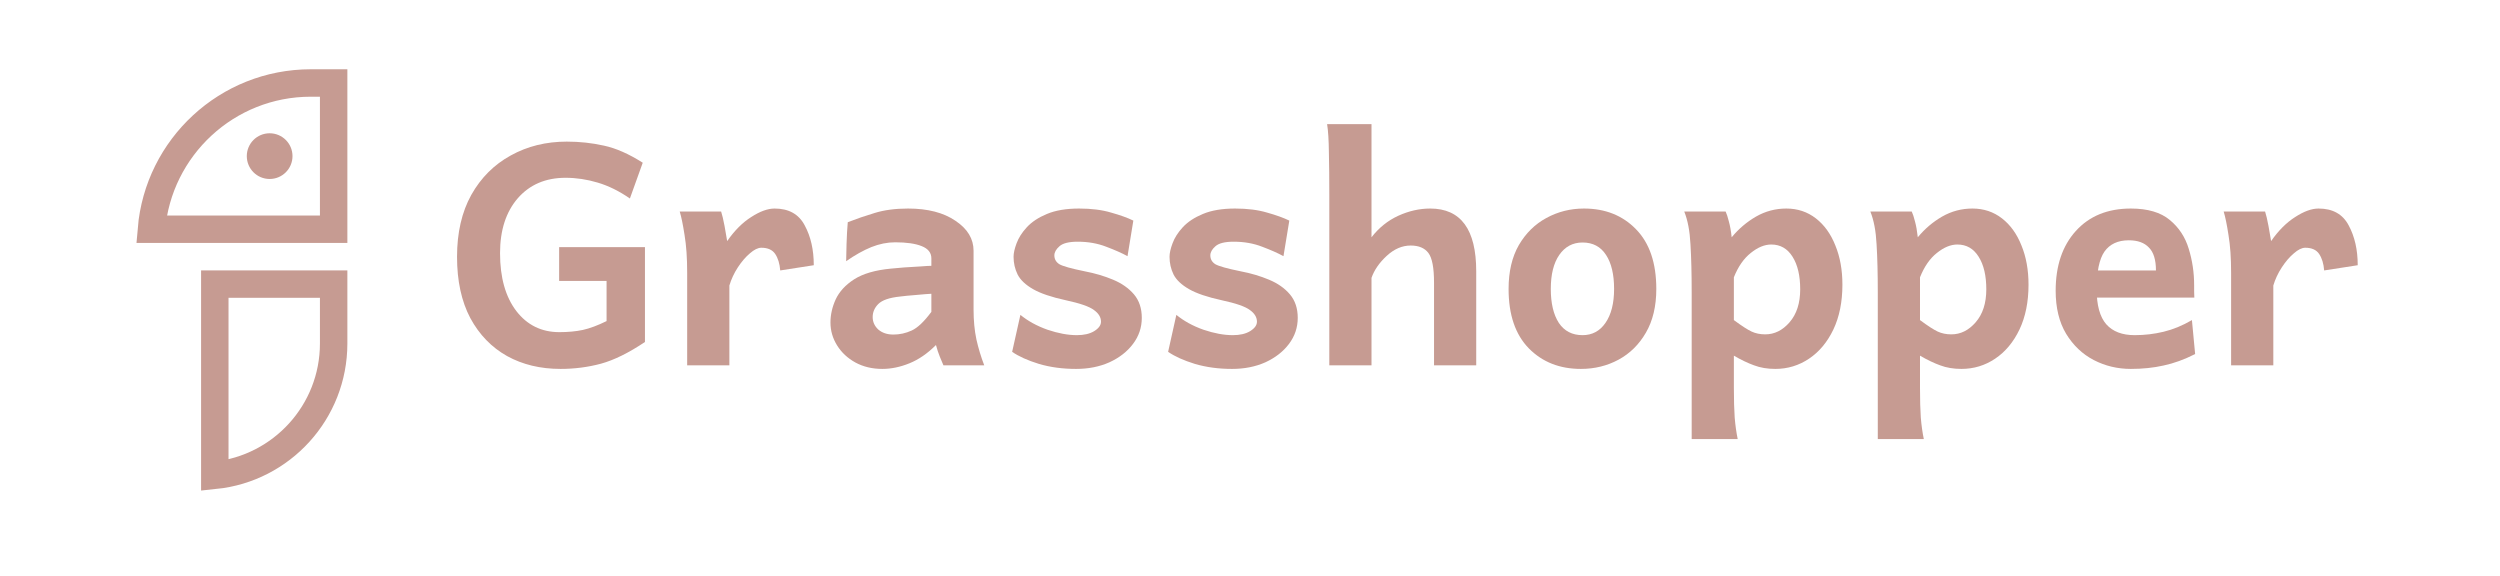
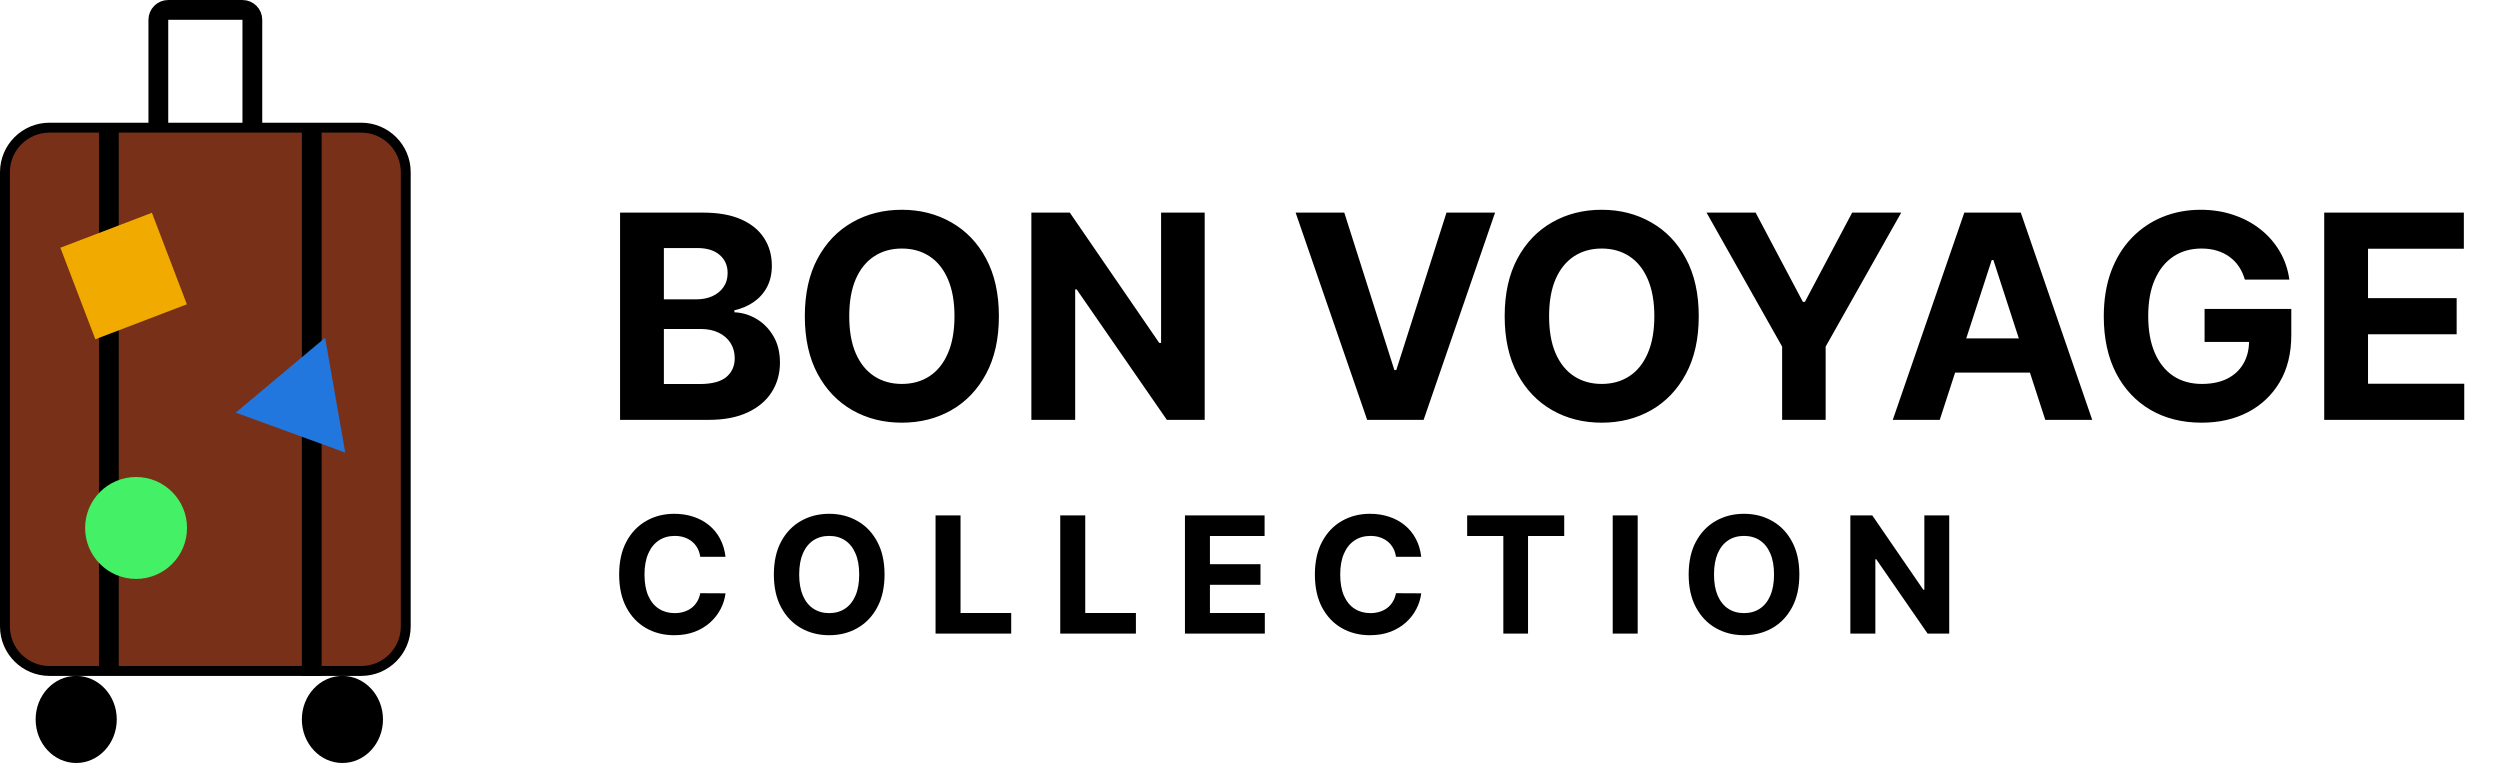
- <svg xmlns="http://www.w3.org/2000/svg" width="113" height="26" viewBox="0 0 113 26" fill="none">
-   <path d="M25.337 16.675C24.428 16.675 23.623 16.482 22.92 16.094C22.218 15.7 21.664 15.128 21.258 14.377C20.858 13.62 20.658 12.697 20.658 11.606C20.658 10.516 20.873 9.584 21.303 8.808C21.739 8.033 22.333 7.44 23.084 7.028C23.835 6.61 24.68 6.401 25.619 6.401C26.2 6.401 26.76 6.462 27.299 6.583C27.838 6.698 28.422 6.955 29.052 7.355L28.471 8.972C27.992 8.639 27.508 8.4 27.017 8.254C26.533 8.109 26.049 8.036 25.564 8.036C24.662 8.036 23.941 8.345 23.402 8.963C22.869 9.581 22.602 10.407 22.602 11.443C22.602 12.545 22.848 13.417 23.338 14.059C23.829 14.695 24.477 15.013 25.282 15.013C25.676 15.013 26.03 14.98 26.345 14.913C26.666 14.841 27.023 14.707 27.417 14.513V12.697H25.273V11.17H29.152V15.458C28.419 15.949 27.756 16.276 27.163 16.439C26.575 16.597 25.967 16.675 25.337 16.675Z" fill="#C69B92" />
-   <path d="M31.06 16.512V12.324C31.06 11.658 31.021 11.092 30.942 10.625C30.869 10.153 30.797 9.799 30.724 9.562H32.595C32.644 9.708 32.695 9.926 32.75 10.216C32.804 10.507 32.844 10.734 32.868 10.898C33.201 10.419 33.564 10.056 33.958 9.808C34.352 9.553 34.703 9.426 35.012 9.426C35.654 9.426 36.108 9.681 36.374 10.189C36.647 10.692 36.783 11.291 36.783 11.988L35.266 12.224C35.242 11.915 35.166 11.667 35.039 11.479C34.912 11.291 34.703 11.198 34.412 11.198C34.261 11.198 34.088 11.282 33.894 11.452C33.701 11.616 33.519 11.828 33.349 12.088C33.18 12.348 33.053 12.621 32.968 12.905V16.512H31.06Z" fill="#C69B92" />
-   <path d="M39.881 16.675C39.427 16.675 39.021 16.579 38.664 16.385C38.312 16.191 38.037 15.934 37.837 15.613C37.637 15.292 37.537 14.947 37.537 14.577C37.537 14.226 37.616 13.877 37.773 13.532C37.937 13.181 38.215 12.878 38.609 12.624C39.009 12.37 39.56 12.209 40.263 12.142C40.42 12.124 40.623 12.106 40.871 12.088C41.126 12.07 41.371 12.055 41.607 12.043C41.843 12.024 42.007 12.015 42.098 12.015V11.679C42.098 11.425 41.952 11.24 41.661 11.125C41.377 11.01 40.977 10.952 40.462 10.952C40.105 10.952 39.745 11.025 39.381 11.17C39.024 11.316 38.645 11.528 38.246 11.806C38.252 11.655 38.258 11.395 38.264 11.025C38.276 10.65 38.294 10.322 38.319 10.044C38.706 9.893 39.112 9.753 39.536 9.626C39.966 9.493 40.468 9.426 41.044 9.426C41.934 9.426 42.649 9.611 43.188 9.98C43.733 10.344 44.005 10.795 44.005 11.334V13.996C44.005 14.486 44.048 14.934 44.133 15.34C44.223 15.74 44.341 16.131 44.487 16.512H42.643C42.6 16.415 42.546 16.285 42.479 16.121C42.413 15.958 42.355 15.782 42.306 15.595C41.925 15.976 41.525 16.252 41.107 16.421C40.69 16.591 40.281 16.675 39.881 16.675ZM40.381 15.122C40.665 15.122 40.941 15.062 41.207 14.94C41.474 14.819 41.77 14.538 42.098 14.096V13.278C41.964 13.284 41.737 13.302 41.416 13.332C41.095 13.357 40.847 13.381 40.671 13.405C40.199 13.454 39.875 13.566 39.699 13.741C39.53 13.911 39.445 14.108 39.445 14.332C39.445 14.55 39.53 14.738 39.699 14.895C39.875 15.046 40.102 15.122 40.381 15.122Z" fill="#C69B92" />
-   <path d="M48.638 16.675C48.033 16.675 47.472 16.6 46.958 16.448C46.449 16.291 46.046 16.109 45.749 15.903L46.122 14.232C46.461 14.51 46.87 14.735 47.348 14.904C47.833 15.068 48.275 15.149 48.675 15.149C48.996 15.149 49.256 15.089 49.456 14.968C49.662 14.841 49.765 14.698 49.765 14.541C49.765 14.341 49.659 14.165 49.447 14.014C49.241 13.856 48.814 13.708 48.166 13.569C47.524 13.429 47.033 13.263 46.694 13.069C46.355 12.875 46.122 12.654 45.995 12.406C45.874 12.158 45.813 11.891 45.813 11.606C45.813 11.443 45.858 11.24 45.949 10.998C46.04 10.749 46.195 10.507 46.413 10.271C46.637 10.029 46.94 9.829 47.321 9.671C47.709 9.508 48.193 9.426 48.775 9.426C49.332 9.426 49.813 9.487 50.219 9.608C50.631 9.723 50.967 9.844 51.227 9.971L50.964 11.579C50.71 11.44 50.389 11.298 50.001 11.152C49.613 11.001 49.183 10.925 48.711 10.925C48.311 10.925 48.036 10.995 47.884 11.134C47.733 11.267 47.657 11.404 47.657 11.543C47.657 11.712 47.733 11.846 47.884 11.943C48.042 12.033 48.42 12.139 49.02 12.261C49.492 12.351 49.922 12.479 50.31 12.642C50.703 12.806 51.018 13.027 51.255 13.305C51.491 13.584 51.609 13.938 51.609 14.368C51.609 14.804 51.476 15.198 51.209 15.549C50.949 15.894 50.594 16.17 50.146 16.376C49.698 16.576 49.196 16.675 48.638 16.675Z" fill="#C69B92" />
-   <path d="M55.688 16.675C55.082 16.675 54.522 16.6 54.007 16.448C53.498 16.291 53.096 16.109 52.799 15.903L53.171 14.232C53.511 14.51 53.919 14.735 54.398 14.904C54.882 15.068 55.324 15.149 55.724 15.149C56.045 15.149 56.306 15.089 56.505 14.968C56.711 14.841 56.814 14.698 56.814 14.541C56.814 14.341 56.708 14.165 56.496 14.014C56.29 13.856 55.863 13.708 55.215 13.569C54.574 13.429 54.083 13.263 53.744 13.069C53.405 12.875 53.171 12.654 53.044 12.406C52.923 12.158 52.863 11.891 52.863 11.606C52.863 11.443 52.908 11.24 52.999 10.998C53.09 10.749 53.244 10.507 53.462 10.271C53.686 10.029 53.989 9.829 54.371 9.671C54.758 9.508 55.243 9.426 55.824 9.426C56.381 9.426 56.863 9.487 57.269 9.608C57.68 9.723 58.016 9.844 58.277 9.971L58.013 11.579C57.759 11.44 57.438 11.298 57.05 11.152C56.663 11.001 56.233 10.925 55.761 10.925C55.361 10.925 55.085 10.995 54.934 11.134C54.782 11.267 54.707 11.404 54.707 11.543C54.707 11.712 54.782 11.846 54.934 11.943C55.091 12.033 55.47 12.139 56.069 12.261C56.542 12.351 56.972 12.479 57.359 12.642C57.753 12.806 58.068 13.027 58.304 13.305C58.54 13.584 58.658 13.938 58.658 14.368C58.658 14.804 58.525 15.198 58.259 15.549C57.998 15.894 57.644 16.17 57.196 16.376C56.748 16.576 56.245 16.675 55.688 16.675Z" fill="#C69B92" />
-   <path d="M60.085 16.512C60.085 16.512 60.085 16.358 60.085 16.049C60.085 15.734 60.085 15.325 60.085 14.822C60.085 14.314 60.085 13.762 60.085 13.169C60.085 12.569 60.085 11.979 60.085 11.398C60.085 10.816 60.085 10.295 60.085 9.835C60.085 9.375 60.085 9.036 60.085 8.818C60.085 8.085 60.079 7.443 60.066 6.892C60.06 6.334 60.033 5.907 59.985 5.611H61.992C61.992 5.611 61.992 5.774 61.992 6.101C61.992 6.428 61.992 6.837 61.992 7.328C61.992 7.812 61.992 8.306 61.992 8.808C61.992 9.305 61.992 9.735 61.992 10.098C61.992 10.456 61.992 10.665 61.992 10.725C62.325 10.295 62.728 9.971 63.201 9.753C63.679 9.535 64.16 9.426 64.645 9.426C66.032 9.426 66.725 10.371 66.725 12.261C66.725 12.485 66.725 12.775 66.725 13.133C66.725 13.484 66.725 13.853 66.725 14.241C66.725 14.629 66.725 14.995 66.725 15.34C66.725 15.685 66.725 15.967 66.725 16.185C66.725 16.403 66.725 16.512 66.725 16.512H64.818C64.818 16.512 64.818 16.367 64.818 16.076C64.818 15.779 64.818 15.419 64.818 14.995C64.818 14.565 64.818 14.147 64.818 13.741C64.818 13.329 64.818 13.005 64.818 12.769C64.818 12.103 64.733 11.658 64.563 11.434C64.394 11.21 64.127 11.098 63.764 11.098C63.376 11.098 63.013 11.255 62.674 11.57C62.341 11.879 62.114 12.209 61.992 12.56V16.512H60.085Z" fill="#C69B92" />
-   <path d="M71.458 16.675C70.501 16.675 69.717 16.367 69.106 15.749C68.494 15.125 68.188 14.229 68.188 13.06C68.188 12.279 68.342 11.619 68.651 11.079C68.966 10.54 69.381 10.132 69.896 9.853C70.417 9.569 70.983 9.426 71.595 9.426C72.558 9.426 73.342 9.738 73.947 10.362C74.559 10.986 74.865 11.885 74.865 13.06C74.865 13.841 74.707 14.501 74.393 15.04C74.084 15.573 73.672 15.979 73.157 16.258C72.642 16.536 72.076 16.675 71.458 16.675ZM71.531 15.149C71.967 15.149 72.312 14.965 72.567 14.595C72.827 14.22 72.957 13.708 72.957 13.06C72.957 12.406 72.836 11.894 72.594 11.525C72.352 11.149 71.997 10.961 71.531 10.961C71.089 10.961 70.738 11.149 70.477 11.525C70.223 11.894 70.096 12.406 70.096 13.06C70.096 13.708 70.217 14.22 70.459 14.595C70.707 14.965 71.065 15.149 71.531 15.149Z" fill="#C69B92" />
-   <path d="M76.464 19.846V13.214C76.464 12.367 76.446 11.643 76.409 11.043C76.379 10.444 76.285 9.95 76.128 9.562H77.999C78.047 9.665 78.096 9.814 78.144 10.008C78.199 10.201 78.241 10.441 78.272 10.725C78.587 10.344 78.953 10.032 79.371 9.79C79.795 9.547 80.252 9.426 80.743 9.426C81.251 9.426 81.696 9.575 82.078 9.871C82.46 10.168 82.753 10.577 82.959 11.098C83.171 11.613 83.277 12.203 83.277 12.869C83.277 13.644 83.141 14.32 82.868 14.895C82.596 15.464 82.229 15.903 81.769 16.212C81.309 16.521 80.8 16.675 80.243 16.675C79.886 16.675 79.565 16.621 79.28 16.512C78.995 16.409 78.692 16.264 78.371 16.076V17.529C78.371 18.075 78.384 18.523 78.408 18.874C78.438 19.231 78.484 19.555 78.544 19.846H76.464ZM79.789 15.113C80.207 15.113 80.573 14.931 80.888 14.568C81.209 14.198 81.369 13.702 81.369 13.078C81.369 12.46 81.254 11.97 81.024 11.606C80.794 11.237 80.473 11.052 80.061 11.052C79.758 11.052 79.45 11.18 79.135 11.434C78.82 11.682 78.565 12.049 78.371 12.533V14.468C78.723 14.728 78.989 14.901 79.171 14.986C79.353 15.071 79.559 15.113 79.789 15.113Z" fill="#C69B92" />
-   <path d="M84.876 19.846V13.214C84.876 12.367 84.858 11.643 84.821 11.043C84.791 10.444 84.697 9.95 84.54 9.562H86.411C86.46 9.665 86.508 9.814 86.557 10.008C86.611 10.201 86.653 10.441 86.684 10.725C86.999 10.344 87.365 10.032 87.783 9.79C88.207 9.547 88.664 9.426 89.155 9.426C89.663 9.426 90.109 9.575 90.49 9.871C90.872 10.168 91.165 10.577 91.371 11.098C91.583 11.613 91.689 12.203 91.689 12.869C91.689 13.644 91.553 14.32 91.28 14.895C91.008 15.464 90.641 15.903 90.181 16.212C89.721 16.521 89.212 16.675 88.655 16.675C88.298 16.675 87.977 16.621 87.692 16.512C87.407 16.409 87.105 16.264 86.784 16.076V17.529C86.784 18.075 86.796 18.523 86.82 18.874C86.85 19.231 86.896 19.555 86.956 19.846H84.876ZM88.201 15.113C88.619 15.113 88.985 14.931 89.3 14.568C89.621 14.198 89.781 13.702 89.781 13.078C89.781 12.46 89.666 11.97 89.436 11.606C89.206 11.237 88.885 11.052 88.473 11.052C88.171 11.052 87.862 11.18 87.547 11.434C87.232 11.682 86.978 12.049 86.784 12.533V14.468C87.135 14.728 87.401 14.901 87.583 14.986C87.765 15.071 87.971 15.113 88.201 15.113Z" fill="#C69B92" />
-   <path d="M96.313 16.675C95.714 16.675 95.156 16.542 94.642 16.276C94.127 16.009 93.709 15.613 93.388 15.086C93.073 14.559 92.916 13.911 92.916 13.142C92.916 12.015 93.218 11.116 93.824 10.444C94.436 9.765 95.266 9.426 96.313 9.426C97.076 9.426 97.664 9.599 98.076 9.944C98.487 10.283 98.772 10.716 98.93 11.243C99.093 11.77 99.175 12.318 99.175 12.887C99.175 12.954 99.175 13.048 99.175 13.169C99.181 13.29 99.184 13.384 99.184 13.451H93.951V12.224H97.449C97.449 11.746 97.343 11.4 97.131 11.189C96.925 10.97 96.622 10.861 96.222 10.861C95.732 10.861 95.365 11.031 95.123 11.37C94.887 11.709 94.769 12.279 94.769 13.078C94.769 13.799 94.914 14.326 95.205 14.659C95.496 14.986 95.923 15.149 96.486 15.149C96.934 15.149 97.37 15.098 97.794 14.995C98.224 14.892 98.651 14.716 99.075 14.468L99.22 16.003C98.73 16.252 98.254 16.424 97.794 16.521C97.34 16.624 96.846 16.675 96.313 16.675Z" fill="#C69B92" />
-   <path d="M100.846 16.512V12.324C100.846 11.658 100.807 11.092 100.728 10.625C100.656 10.153 100.583 9.799 100.51 9.562H102.382C102.43 9.708 102.481 9.926 102.536 10.216C102.591 10.507 102.63 10.734 102.654 10.898C102.987 10.419 103.351 10.056 103.744 9.808C104.138 9.553 104.489 9.426 104.798 9.426C105.44 9.426 105.894 9.681 106.161 10.189C106.433 10.692 106.569 11.291 106.569 11.988L105.052 12.224C105.028 11.915 104.952 11.667 104.825 11.479C104.698 11.291 104.489 11.198 104.198 11.198C104.047 11.198 103.874 11.282 103.681 11.452C103.487 11.616 103.305 11.828 103.136 12.088C102.966 12.348 102.839 12.621 102.754 12.905V16.512H100.846Z" fill="#C69B92" />
-   <path d="M6.844 10.362C7.158 6.659 10.263 3.751 14.048 3.751H15.081V10.362H6.844Z" stroke="#C69B92" stroke-width="1.24" />
-   <circle cx="12.188" cy="7.057" r="1.033" fill="#C69B92" />
-   <path d="M9.709 12.841H15.081V15.527C15.081 18.626 12.727 21.176 9.709 21.486V12.841Z" stroke="#C69B92" stroke-width="1.24" />
+ <svg xmlns="http://www.w3.org/2000/svg" width="154" height="47" viewBox="0 0 154 47" fill="none">
+   <rect x="9.754" y="0.61" width="5.791" height="39.807" rx="0.61" stroke="black" stroke-width="1.219" stroke-linejoin="round" />
+   <rect x="0.305" y="7.864" width="24.689" height="33.467" rx="2.743" fill="#783118" stroke="black" stroke-width="0.61" stroke-linejoin="round" />
+   <path d="M6.706 7.803L6.706 41.057" stroke="black" stroke-width="1.219" />
+   <line x1="19.203" y1="7.742" x2="19.203" y2="41.635" stroke="black" stroke-width="1.219" />
+   <path d="M38.196 25.863V13.097H43.308C44.247 13.097 45.03 13.236 45.658 13.515C46.285 13.793 46.757 14.18 47.073 14.674C47.388 15.164 47.546 15.73 47.546 16.369C47.546 16.868 47.447 17.307 47.247 17.685C47.048 18.059 46.773 18.366 46.424 18.607C46.079 18.844 45.685 19.012 45.24 19.112V19.237C45.726 19.258 46.181 19.395 46.605 19.648C47.033 19.902 47.38 20.257 47.646 20.714C47.912 21.167 48.045 21.707 48.045 22.335C48.045 23.012 47.877 23.617 47.54 24.149C47.208 24.676 46.715 25.094 46.063 25.401C45.41 25.709 44.606 25.863 43.651 25.863H38.196ZM40.895 23.656H43.096C43.848 23.656 44.397 23.513 44.741 23.226C45.086 22.935 45.259 22.549 45.259 22.067C45.259 21.713 45.173 21.402 45.003 21.132C44.833 20.862 44.59 20.65 44.274 20.496C43.962 20.342 43.59 20.265 43.158 20.265H40.895V23.656ZM40.895 18.439H42.896C43.266 18.439 43.594 18.375 43.881 18.246C44.172 18.113 44.401 17.926 44.567 17.685C44.737 17.444 44.822 17.155 44.822 16.818C44.822 16.357 44.658 15.985 44.33 15.703C44.006 15.42 43.545 15.279 42.946 15.279H40.895V18.439ZM61.532 19.48C61.532 20.872 61.268 22.056 60.741 23.033C60.217 24.009 59.502 24.755 58.596 25.271C57.695 25.782 56.681 26.037 55.554 26.037C54.42 26.037 53.402 25.78 52.5 25.264C51.599 24.749 50.886 24.003 50.362 23.027C49.839 22.05 49.577 20.868 49.577 19.48C49.577 18.088 49.839 16.904 50.362 15.927C50.886 14.95 51.599 14.207 52.5 13.695C53.402 13.18 54.42 12.922 55.554 12.922C56.681 12.922 57.695 13.18 58.596 13.695C59.502 14.207 60.217 14.95 60.741 15.927C61.268 16.904 61.532 18.088 61.532 19.48ZM58.796 19.48C58.796 18.578 58.661 17.818 58.391 17.198C58.125 16.579 57.749 16.11 57.263 15.79C56.776 15.47 56.207 15.31 55.554 15.31C54.902 15.31 54.333 15.47 53.847 15.79C53.36 16.11 52.982 16.579 52.712 17.198C52.446 17.818 52.313 18.578 52.313 19.48C52.313 20.382 52.446 21.142 52.712 21.761C52.982 22.381 53.36 22.85 53.847 23.17C54.333 23.49 54.902 23.65 55.554 23.65C56.207 23.65 56.776 23.49 57.263 23.17C57.749 22.85 58.125 22.381 58.391 21.761C58.661 21.142 58.796 20.382 58.796 19.48ZM74.209 13.097V25.863H71.878L66.324 17.828H66.231V25.863H63.532V13.097H65.9L71.41 21.125H71.523V13.097H74.209ZM82.808 13.097L85.893 22.796H86.012L89.104 13.097H92.096L87.695 25.863H84.217L79.81 13.097H82.808ZM104.643 19.48C104.643 20.872 104.379 22.056 103.851 23.033C103.328 24.009 102.613 24.755 101.707 25.271C100.805 25.782 99.791 26.037 98.665 26.037C97.531 26.037 96.513 25.78 95.611 25.264C94.709 24.749 93.997 24.003 93.473 23.027C92.95 22.05 92.688 20.868 92.688 19.48C92.688 18.088 92.95 16.904 93.473 15.927C93.997 14.95 94.709 14.207 95.611 13.695C96.513 13.18 97.531 12.922 98.665 12.922C99.791 12.922 100.805 13.18 101.707 13.695C102.613 14.207 103.328 14.95 103.851 15.927C104.379 16.904 104.643 18.088 104.643 19.48ZM101.907 19.48C101.907 18.578 101.772 17.818 101.502 17.198C101.236 16.579 100.86 16.11 100.373 15.79C99.887 15.47 99.318 15.31 98.665 15.31C98.013 15.31 97.444 15.47 96.957 15.79C96.471 16.11 96.093 16.579 95.823 17.198C95.557 17.818 95.424 18.578 95.424 19.48C95.424 20.382 95.557 21.142 95.823 21.761C96.093 22.381 96.471 22.85 96.957 23.17C97.444 23.49 98.013 23.65 98.665 23.65C99.318 23.65 99.887 23.49 100.373 23.17C100.86 22.85 101.236 22.381 101.502 21.761C101.772 21.142 101.907 20.382 101.907 19.48ZM105.123 13.097H108.146L111.057 18.595H111.182L114.093 13.097H117.116L112.46 21.35V25.863H109.779V21.35L105.123 13.097ZM119.488 25.863H116.595L121.002 13.097H124.48L128.881 25.863H125.989L122.791 16.014H122.692L119.488 25.863ZM119.307 20.845H126.139V22.952H119.307V20.845ZM138.283 17.224C138.195 16.92 138.073 16.652 137.915 16.419C137.757 16.183 137.564 15.983 137.335 15.821C137.111 15.655 136.853 15.528 136.562 15.441C136.275 15.354 135.958 15.31 135.608 15.31C134.956 15.31 134.383 15.472 133.888 15.796C133.398 16.12 133.015 16.592 132.741 17.211C132.467 17.826 132.33 18.578 132.33 19.468C132.33 20.357 132.465 21.113 132.735 21.736C133.005 22.36 133.387 22.835 133.882 23.164C134.376 23.488 134.96 23.65 135.633 23.65C136.244 23.65 136.766 23.542 137.198 23.326C137.634 23.106 137.967 22.796 138.195 22.397C138.428 21.998 138.544 21.526 138.544 20.982L139.093 21.063H135.802V19.031H141.144V20.639C141.144 21.761 140.907 22.725 140.433 23.532C139.959 24.334 139.307 24.953 138.476 25.389C137.645 25.821 136.693 26.037 135.621 26.037C134.424 26.037 133.373 25.773 132.467 25.246C131.561 24.714 130.855 23.96 130.348 22.983C129.845 22.002 129.593 20.839 129.593 19.492C129.593 18.458 129.743 17.535 130.042 16.725C130.345 15.91 130.769 15.22 131.314 14.655C131.858 14.09 132.492 13.66 133.215 13.365C133.938 13.07 134.721 12.922 135.565 12.922C136.288 12.922 136.961 13.028 137.584 13.24C138.208 13.448 138.76 13.743 139.242 14.126C139.729 14.508 140.125 14.963 140.433 15.491C140.74 16.014 140.938 16.592 141.025 17.224H138.283ZM143.171 25.863V13.097H151.773V15.322H145.87V18.364H151.33V20.589H145.87V23.637H151.798V25.863H143.171Z" fill="black" />
+   <path d="M44.692 34.298H43.135C43.106 34.097 43.048 33.918 42.961 33.762C42.873 33.603 42.76 33.468 42.623 33.356C42.485 33.245 42.327 33.16 42.147 33.1C41.969 33.041 41.776 33.012 41.567 33.012C41.19 33.012 40.862 33.105 40.582 33.292C40.303 33.477 40.086 33.747 39.932 34.103C39.778 34.456 39.701 34.885 39.701 35.39C39.701 35.909 39.778 36.345 39.932 36.698C40.088 37.051 40.306 37.318 40.586 37.498C40.866 37.678 41.189 37.768 41.556 37.768C41.763 37.768 41.953 37.741 42.129 37.686C42.306 37.632 42.464 37.552 42.602 37.448C42.739 37.341 42.853 37.212 42.943 37.06C43.035 36.909 43.099 36.736 43.135 36.541L44.692 36.549C44.651 36.883 44.551 37.205 44.39 37.516C44.231 37.824 44.016 38.1 43.746 38.344C43.478 38.585 43.158 38.777 42.786 38.92C42.417 39.059 41.998 39.129 41.532 39.129C40.882 39.129 40.302 38.982 39.79 38.688C39.28 38.395 38.877 37.969 38.581 37.412C38.287 36.855 38.14 36.181 38.14 35.39C38.14 34.596 38.29 33.92 38.588 33.364C38.887 32.807 39.292 32.382 39.804 32.091C40.316 31.797 40.892 31.65 41.532 31.65C41.953 31.65 42.344 31.709 42.705 31.828C43.067 31.946 43.388 32.119 43.668 32.347C43.948 32.572 44.175 32.848 44.35 33.175C44.528 33.502 44.642 33.877 44.692 34.298ZM54.488 35.39C54.488 36.184 54.337 36.859 54.036 37.416C53.738 37.973 53.33 38.398 52.813 38.692C52.299 38.984 51.721 39.129 51.079 39.129C50.432 39.129 49.851 38.982 49.337 38.688C48.822 38.395 48.416 37.969 48.117 37.412C47.819 36.855 47.67 36.181 47.67 35.39C47.67 34.596 47.819 33.92 48.117 33.364C48.416 32.807 48.822 32.382 49.337 32.091C49.851 31.797 50.432 31.65 51.079 31.65C51.721 31.65 52.299 31.797 52.813 32.091C53.33 32.382 53.738 32.807 54.036 33.364C54.337 33.92 54.488 34.596 54.488 35.39ZM52.927 35.39C52.927 34.875 52.85 34.442 52.696 34.089C52.544 33.736 52.33 33.468 52.053 33.285C51.775 33.103 51.451 33.012 51.079 33.012C50.706 33.012 50.382 33.103 50.105 33.285C49.827 33.468 49.612 33.736 49.458 34.089C49.306 34.442 49.23 34.875 49.23 35.39C49.23 35.904 49.306 36.338 49.458 36.691C49.612 37.044 49.827 37.312 50.105 37.494C50.382 37.677 50.706 37.768 51.079 37.768C51.451 37.768 51.775 37.677 52.053 37.494C52.33 37.312 52.544 37.044 52.696 36.691C52.85 36.338 52.927 35.904 52.927 35.39ZM57.63 39.03V31.75H59.169V37.761H62.29V39.03H57.63ZM65.311 39.03V31.75H66.851V37.761H69.972V39.03H65.311ZM72.993 39.03V31.75H77.899V33.019H74.532V34.753H77.646V36.022H74.532V37.761H77.913V39.03H72.993ZM87.548 34.298H85.991C85.963 34.097 85.905 33.918 85.817 33.762C85.729 33.603 85.617 33.468 85.479 33.356C85.342 33.245 85.183 33.16 85.003 33.1C84.825 33.041 84.632 33.012 84.423 33.012C84.047 33.012 83.718 33.105 83.439 33.292C83.159 33.477 82.942 33.747 82.788 34.103C82.634 34.456 82.557 34.885 82.557 35.39C82.557 35.909 82.634 36.345 82.788 36.698C82.945 37.051 83.163 37.318 83.442 37.498C83.722 37.678 84.045 37.768 84.413 37.768C84.619 37.768 84.81 37.741 84.985 37.686C85.163 37.632 85.32 37.552 85.458 37.448C85.595 37.341 85.709 37.212 85.799 37.06C85.891 36.909 85.956 36.736 85.991 36.541L87.548 36.549C87.508 36.883 87.407 37.205 87.246 37.516C87.087 37.824 86.873 38.1 86.603 38.344C86.335 38.585 86.015 38.777 85.643 38.92C85.273 39.059 84.855 39.129 84.388 39.129C83.739 39.129 83.158 38.982 82.646 38.688C82.136 38.395 81.734 37.969 81.437 37.412C81.144 36.855 80.997 36.181 80.997 35.39C80.997 34.596 81.146 33.92 81.445 33.364C81.743 32.807 82.148 32.382 82.66 32.091C83.172 31.797 83.748 31.65 84.388 31.65C84.81 31.65 85.201 31.709 85.561 31.828C85.924 31.946 86.245 32.119 86.524 32.347C86.804 32.572 87.031 32.848 87.207 33.175C87.385 33.502 87.498 33.877 87.548 34.298ZM90.377 33.019V31.75H96.356V33.019H94.127V39.03H92.605V33.019H90.377ZM100.882 31.75V39.03H99.343V31.75H100.882ZM110.84 35.39C110.84 36.184 110.69 36.859 110.389 37.416C110.09 37.973 109.683 38.398 109.166 38.692C108.652 38.984 108.073 39.129 107.431 39.129C106.784 39.129 106.204 38.982 105.689 38.688C105.175 38.395 104.769 37.969 104.47 37.412C104.171 36.855 104.022 36.181 104.022 35.39C104.022 34.596 104.171 33.92 104.47 33.364C104.769 32.807 105.175 32.382 105.689 32.091C106.204 31.797 106.784 31.65 107.431 31.65C108.073 31.65 108.652 31.797 109.166 32.091C109.683 32.382 110.09 32.807 110.389 33.364C110.69 33.92 110.84 34.596 110.84 35.39ZM109.28 35.39C109.28 34.875 109.203 34.442 109.049 34.089C108.897 33.736 108.682 33.468 108.405 33.285C108.128 33.103 107.803 33.012 107.431 33.012C107.059 33.012 106.734 33.103 106.457 33.285C106.18 33.468 105.964 33.736 105.81 34.089C105.659 34.442 105.583 34.875 105.583 35.39C105.583 35.904 105.659 36.338 105.81 36.691C105.964 37.044 106.18 37.312 106.457 37.494C106.734 37.677 107.059 37.768 107.431 37.768C107.803 37.768 108.128 37.677 108.405 37.494C108.682 37.312 108.897 37.044 109.049 36.691C109.203 36.338 109.28 35.904 109.28 35.39ZM120.072 31.75V39.03H118.742L115.575 34.448H115.522V39.03H113.982V31.75H115.333L118.476 36.328H118.54V31.75H120.072Z" fill="black" />
+   <ellipse cx="21.093" cy="44.318" rx="2.499" ry="2.682" fill="black" />
+   <ellipse cx="4.694" cy="44.318" rx="2.499" ry="2.682" fill="black" />
+   <rect x="3.719" y="15.26" width="6.035" height="6.035" transform="rotate(-20.9072 3.71875 15.26)" fill="#F1AA00" />
+   <path d="M20.026 20.807L21.266 27.879L14.521 25.417L20.026 20.807Z" fill="#2277DE" />
+   <circle cx="8.382" cy="32.522" r="3.139" fill="#44F066" />
</svg>
